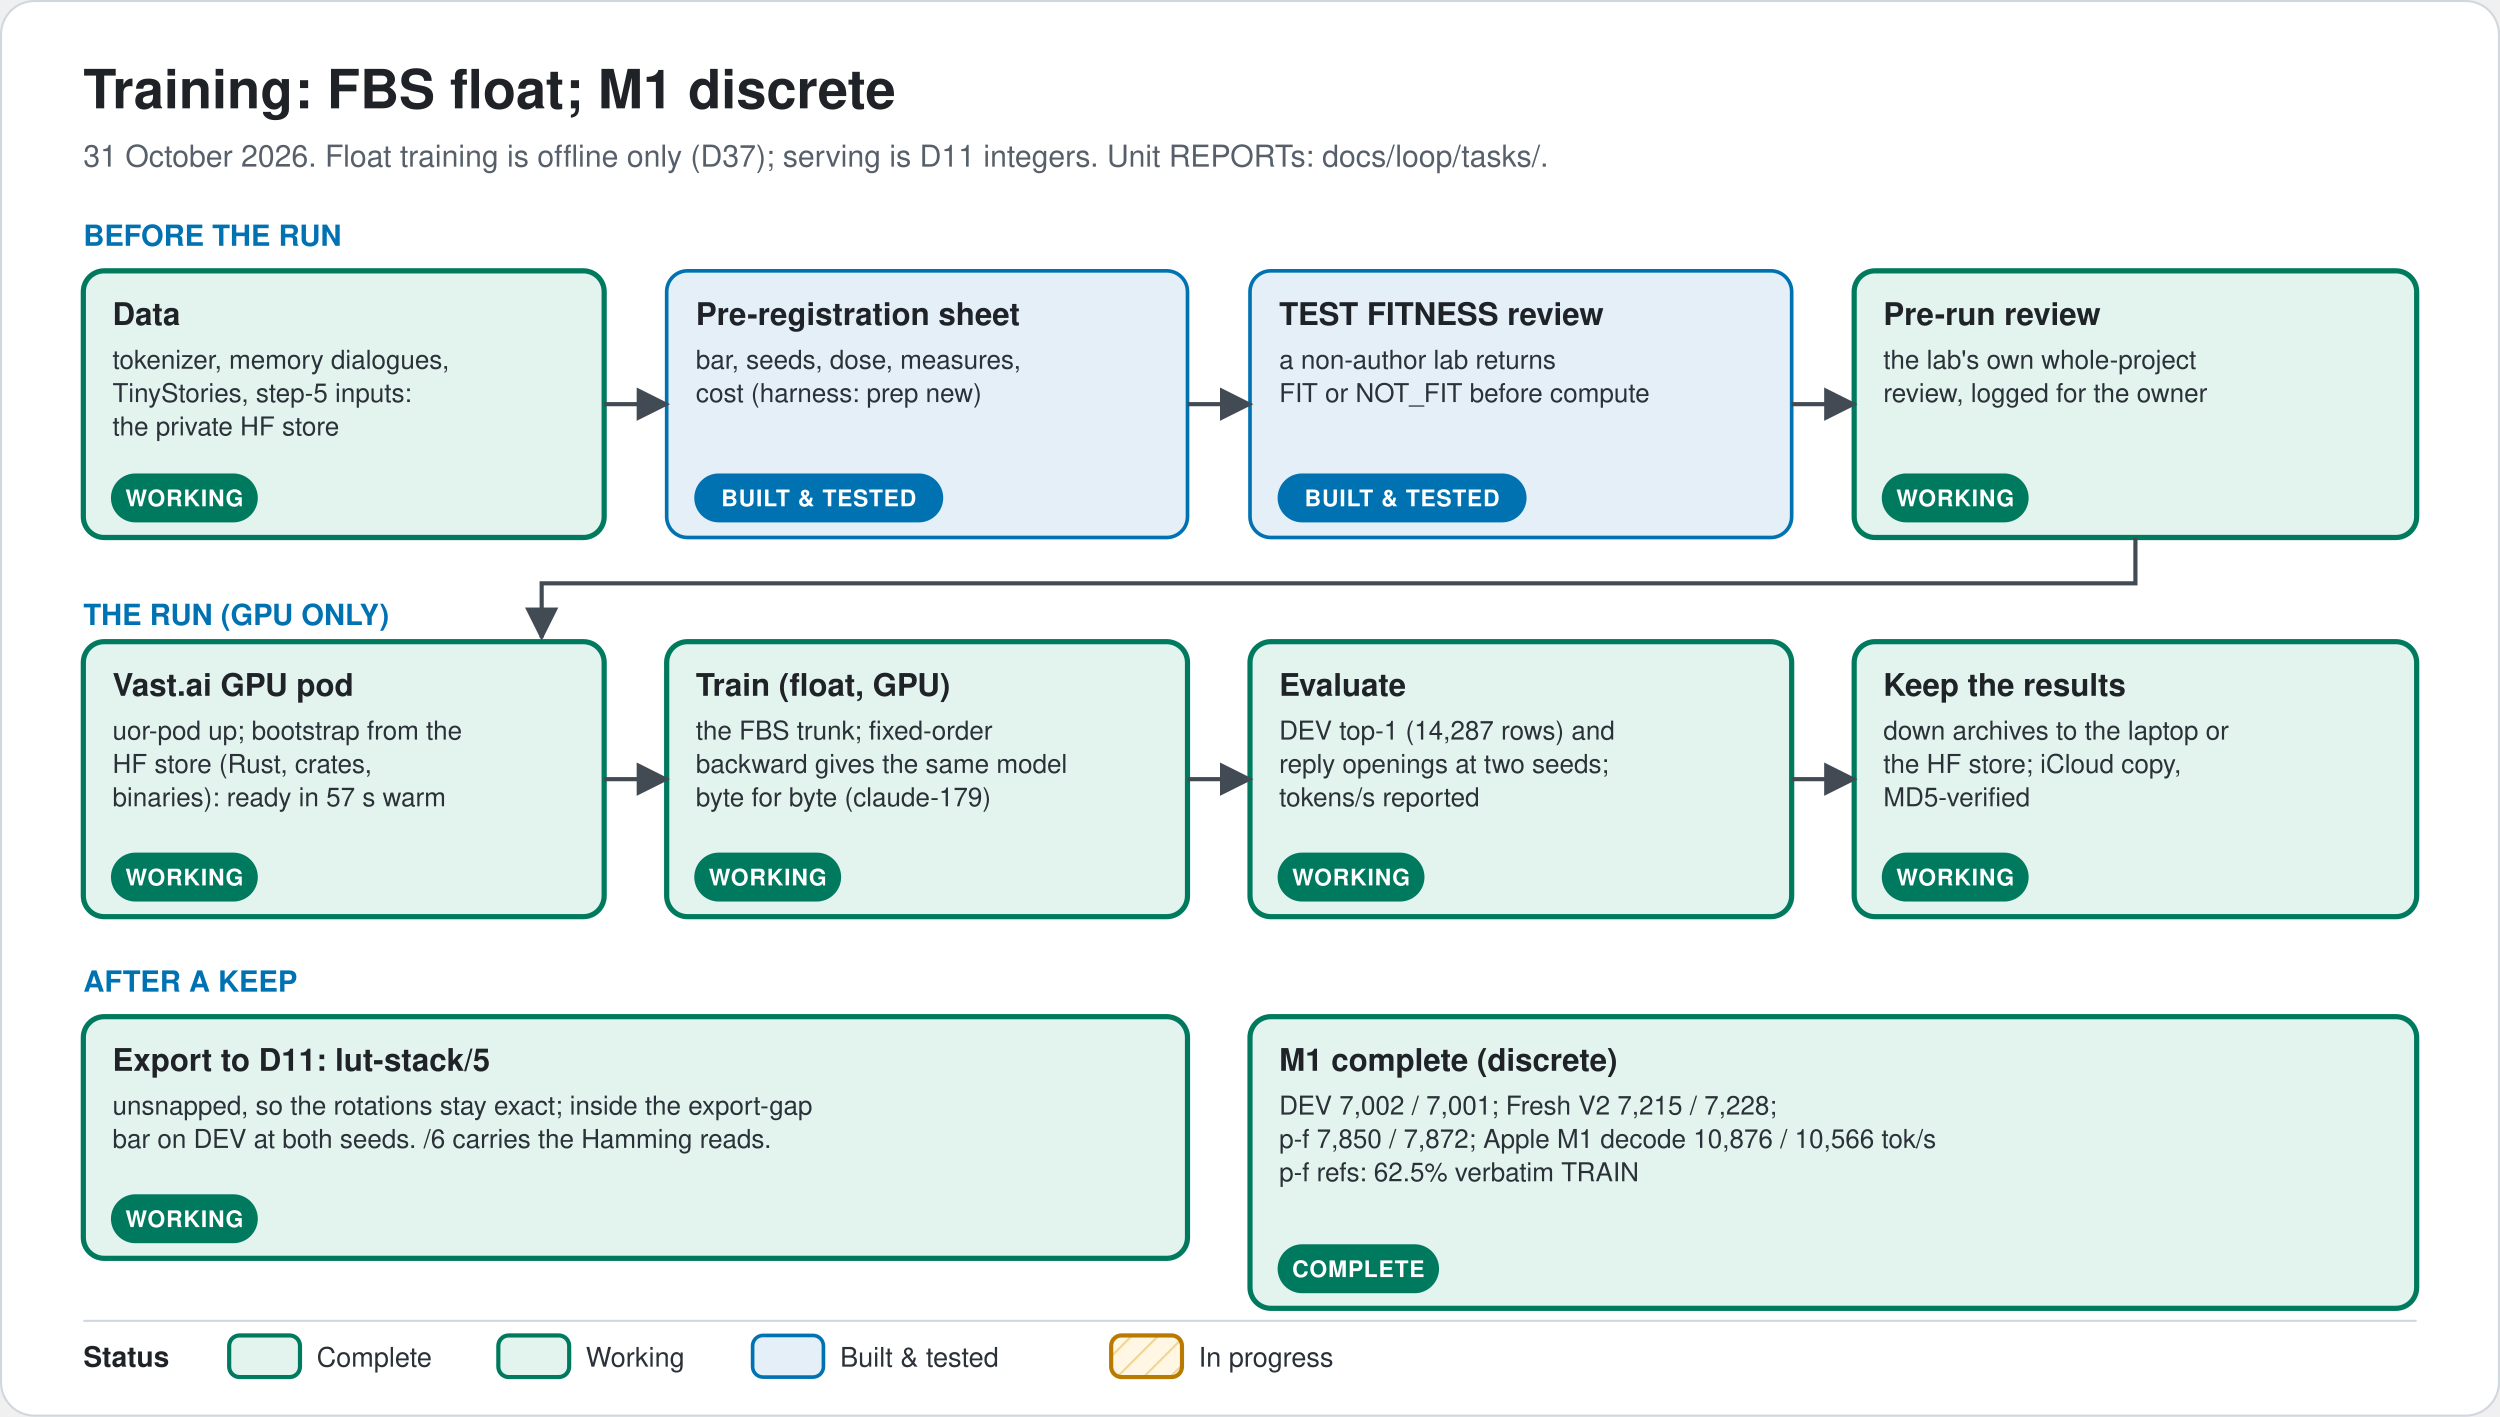
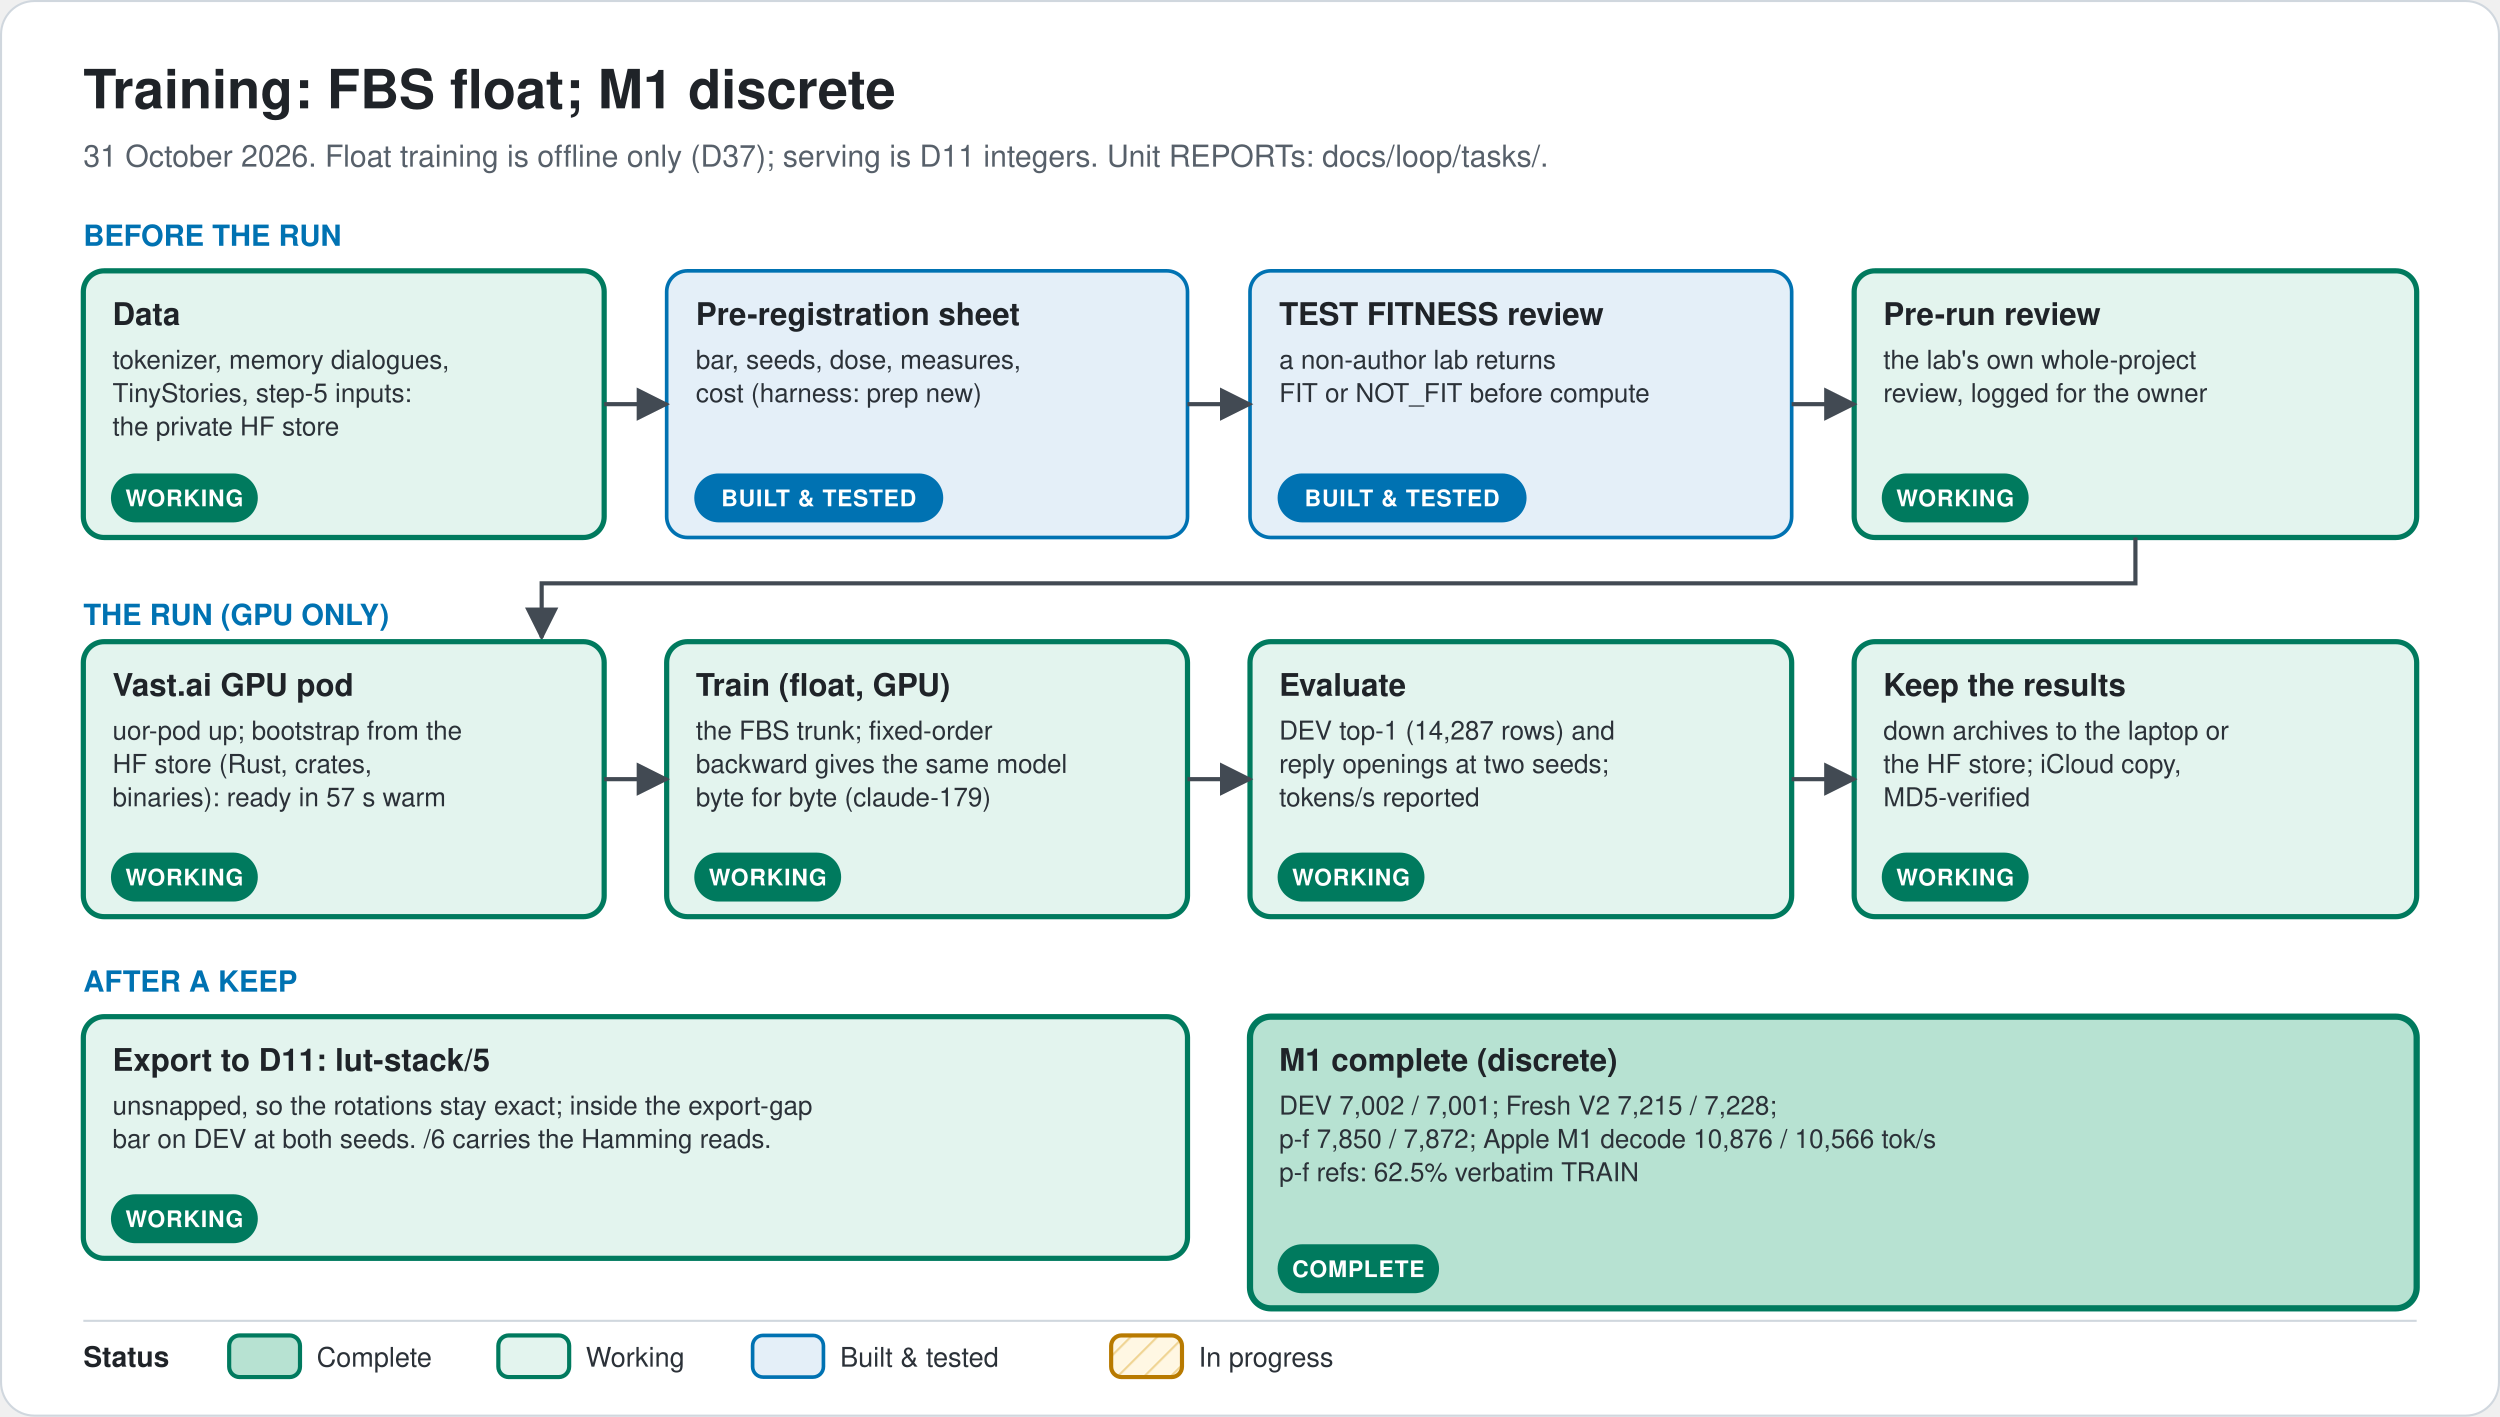
<svg xmlns="http://www.w3.org/2000/svg" viewBox="0 0 1200 680" width="1200" height="680" role="img" aria-labelledby="t d" font-family="-apple-system, BlinkMacSystemFont, 'Segoe UI', Helvetica, Arial, sans-serif">
  <defs>
    <marker id="ah" viewBox="0 0 10 10" refX="9" refY="5" markerWidth="8" markerHeight="8" orient="auto-start-reverse">
      <path d="M0,0 L10,5 L0,10 z" fill="#424A53" />
    </marker>
    <pattern id="hP" width="9" height="9" patternUnits="userSpaceOnUse" patternTransform="rotate(45)">
      <rect width="9" height="9" fill="#FFF7E3" />
      <line x1="0" y1="0" x2="0" y2="9" stroke="#F1D79A" stroke-width="2.2" />
    </pattern>
    <pattern id="hF" width="8" height="8" patternUnits="userSpaceOnUse">
      <rect width="8" height="8" fill="#F0F2F4" />
      <path d="M0,0 L8,8 M8,0 L0,8" stroke="#D3D8DD" stroke-width="1" />
    </pattern>
  </defs>
  <rect x="0.5" y="0.5" width="1199" height="679" rx="16" fill="#FFFFFF" stroke="#D0D7DE" stroke-width="1" />
  <text x="40" y="52" font-size="26" font-weight="700" fill="#1F2328" text-anchor="start">Training: FBS float; M1 discrete</text>
  <text x="40" y="80" font-size="14.5" font-weight="400" fill="#57606A" text-anchor="start">31 October 2026. Float training is offline only (D37); serving is D11 integers. Unit REPORTs: docs/loop/tasks/.</text>
  <text x="40" y="118" font-size="14" font-weight="700" fill="#0072B2" text-anchor="start">BEFORE THE RUN</text>
  <rect x="40" y="130" width="250" height="128" rx="10" fill="#E3F4EE" stroke="#007A5E" stroke-width="2.5" />
  <text x="54" y="156" font-size="15" font-weight="700" fill="#1F2328" text-anchor="start">Data</text>
  <text x="54" y="177" font-size="12.5" font-weight="400" fill="#2B3138" text-anchor="start">tokenizer, memory dialogues,</text>
  <text x="54" y="193" font-size="12.5" font-weight="400" fill="#2B3138" text-anchor="start">TinyStories, step-5 inputs:</text>
  <text x="54" y="209" font-size="12.5" font-weight="400" fill="#2B3138" text-anchor="start">the private HF store</text>
  <rect x="54" y="228" width="69" height="22" rx="11" fill="#007A5E" stroke="#007A5E" stroke-width="1.5" />
  <text x="88.5" y="243" font-size="11" font-weight="700" fill="#FFFFFF" text-anchor="middle" letter-spacing="0.4">WORKING</text>
  <rect x="320" y="130" width="250" height="128" rx="10" fill="#E4EFF8" stroke="#0072B2" stroke-width="1.75" />
  <text x="334" y="156" font-size="15" font-weight="700" fill="#1F2328" text-anchor="start">Pre-registration sheet</text>
  <text x="334" y="177" font-size="12.5" font-weight="400" fill="#2B3138" text-anchor="start">bar, seeds, dose, measures,</text>
  <text x="334" y="193" font-size="12.5" font-weight="400" fill="#2B3138" text-anchor="start">cost (harness: prep new)</text>
  <rect x="334" y="228" width="118" height="22" rx="11" fill="#0072B2" stroke="#0072B2" stroke-width="1.5" />
  <text x="393" y="243" font-size="11" font-weight="700" fill="#FFFFFF" text-anchor="middle" letter-spacing="0.4">BUILT &amp; TESTED</text>
  <rect x="600" y="130" width="260" height="128" rx="10" fill="#E4EFF8" stroke="#0072B2" stroke-width="1.75" />
  <text x="614" y="156" font-size="15" font-weight="700" fill="#1F2328" text-anchor="start">TEST FITNESS review</text>
  <text x="614" y="177" font-size="12.5" font-weight="400" fill="#2B3138" text-anchor="start">a non-author lab returns</text>
  <text x="614" y="193" font-size="12.5" font-weight="400" fill="#2B3138" text-anchor="start">FIT or NOT_FIT before compute</text>
  <rect x="614" y="228" width="118" height="22" rx="11" fill="#0072B2" stroke="#0072B2" stroke-width="1.5" />
  <text x="673" y="243" font-size="11" font-weight="700" fill="#FFFFFF" text-anchor="middle" letter-spacing="0.4">BUILT &amp; TESTED</text>
  <rect x="890" y="130" width="270" height="128" rx="10" fill="#E3F4EE" stroke="#007A5E" stroke-width="2.5" />
  <text x="904" y="156" font-size="15" font-weight="700" fill="#1F2328" text-anchor="start">Pre-run review</text>
  <text x="904" y="177" font-size="12.5" font-weight="400" fill="#2B3138" text-anchor="start">the lab's own whole-project</text>
  <text x="904" y="193" font-size="12.5" font-weight="400" fill="#2B3138" text-anchor="start">review, logged for the owner</text>
  <rect x="904" y="228" width="69" height="22" rx="11" fill="#007A5E" stroke="#007A5E" stroke-width="1.5" />
  <text x="938.5" y="243" font-size="11" font-weight="700" fill="#FFFFFF" text-anchor="middle" letter-spacing="0.4">WORKING</text>
  <path d="M290,194 L320,194" fill="none" stroke="#424A53" stroke-width="2" marker-end="url(#ah)" />
  <path d="M570,194 L600,194" fill="none" stroke="#424A53" stroke-width="2" marker-end="url(#ah)" />
  <path d="M860,194 L890,194" fill="none" stroke="#424A53" stroke-width="2" marker-end="url(#ah)" />
  <path d="M1025,258 L1025,280 L260,280 L260,306" fill="none" stroke="#424A53" stroke-width="2" marker-end="url(#ah)" />
  <text x="40" y="300" font-size="14" font-weight="700" fill="#0072B2" text-anchor="start">THE RUN (GPU ONLY)</text>
  <rect x="40" y="308" width="250" height="132" rx="10" fill="#E3F4EE" stroke="#007A5E" stroke-width="2.5" />
  <text x="54" y="334" font-size="15" font-weight="700" fill="#1F2328" text-anchor="start">Vast.ai GPU pod</text>
  <text x="54" y="355" font-size="12.5" font-weight="400" fill="#2B3138" text-anchor="start">uor-pod up; bootstrap from the</text>
  <text x="54" y="371" font-size="12.5" font-weight="400" fill="#2B3138" text-anchor="start">HF store (Rust, crates,</text>
  <text x="54" y="387" font-size="12.5" font-weight="400" fill="#2B3138" text-anchor="start">binaries): ready in 57 s warm</text>
  <rect x="54" y="410" width="69" height="22" rx="11" fill="#007A5E" stroke="#007A5E" stroke-width="1.5" />
  <text x="88.5" y="425" font-size="11" font-weight="700" fill="#FFFFFF" text-anchor="middle" letter-spacing="0.4">WORKING</text>
  <rect x="320" y="308" width="250" height="132" rx="10" fill="#E3F4EE" stroke="#007A5E" stroke-width="2.5" />
  <text x="334" y="334" font-size="15" font-weight="700" fill="#1F2328" text-anchor="start">Train (float, GPU)</text>
  <text x="334" y="355" font-size="12.5" font-weight="400" fill="#2B3138" text-anchor="start">the FBS trunk; fixed-order</text>
  <text x="334" y="371" font-size="12.5" font-weight="400" fill="#2B3138" text-anchor="start">backward gives the same model</text>
  <text x="334" y="387" font-size="12.5" font-weight="400" fill="#2B3138" text-anchor="start">byte for byte (claude-179)</text>
  <rect x="334" y="410" width="69" height="22" rx="11" fill="#007A5E" stroke="#007A5E" stroke-width="1.5" />
  <text x="368.5" y="425" font-size="11" font-weight="700" fill="#FFFFFF" text-anchor="middle" letter-spacing="0.4">WORKING</text>
  <rect x="600" y="308" width="260" height="132" rx="10" fill="#E3F4EE" stroke="#007A5E" stroke-width="2.5" />
  <text x="614" y="334" font-size="15" font-weight="700" fill="#1F2328" text-anchor="start">Evaluate</text>
  <text x="614" y="355" font-size="12.5" font-weight="400" fill="#2B3138" text-anchor="start">DEV top-1 (14,287 rows) and</text>
  <text x="614" y="371" font-size="12.5" font-weight="400" fill="#2B3138" text-anchor="start">reply openings at two seeds;</text>
  <text x="614" y="387" font-size="12.5" font-weight="400" fill="#2B3138" text-anchor="start">tokens/s reported</text>
  <rect x="614" y="410" width="69" height="22" rx="11" fill="#007A5E" stroke="#007A5E" stroke-width="1.5" />
  <text x="648.5" y="425" font-size="11" font-weight="700" fill="#FFFFFF" text-anchor="middle" letter-spacing="0.4">WORKING</text>
  <rect x="890" y="308" width="270" height="132" rx="10" fill="#E3F4EE" stroke="#007A5E" stroke-width="2.5" />
  <text x="904" y="334" font-size="15" font-weight="700" fill="#1F2328" text-anchor="start">Keep the results</text>
  <text x="904" y="355" font-size="12.5" font-weight="400" fill="#2B3138" text-anchor="start">down archives to the laptop or</text>
  <text x="904" y="371" font-size="12.5" font-weight="400" fill="#2B3138" text-anchor="start">the HF store; iCloud copy,</text>
  <text x="904" y="387" font-size="12.5" font-weight="400" fill="#2B3138" text-anchor="start">MD5-verified</text>
  <rect x="904" y="410" width="69" height="22" rx="11" fill="#007A5E" stroke="#007A5E" stroke-width="1.5" />
  <text x="938.5" y="425" font-size="11" font-weight="700" fill="#FFFFFF" text-anchor="middle" letter-spacing="0.4">WORKING</text>
  <path d="M290,374 L320,374" fill="none" stroke="#424A53" stroke-width="2" marker-end="url(#ah)" />
  <path d="M570,374 L600,374" fill="none" stroke="#424A53" stroke-width="2" marker-end="url(#ah)" />
  <path d="M860,374 L890,374" fill="none" stroke="#424A53" stroke-width="2" marker-end="url(#ah)" />
  <text x="40" y="476" font-size="14" font-weight="700" fill="#0072B2" text-anchor="start">AFTER A KEEP</text>
  <rect x="40" y="488" width="530" height="116" rx="10" fill="#E3F4EE" stroke="#007A5E" stroke-width="2.5" />
  <text x="54" y="514" font-size="15" font-weight="700" fill="#1F2328" text-anchor="start">Export to D11: lut-stack/5</text>
  <text x="54" y="535" font-size="12.5" font-weight="400" fill="#2B3138" text-anchor="start">unsnapped, so the rotations stay exact; inside the export-gap</text>
  <text x="54" y="551" font-size="12.5" font-weight="400" fill="#2B3138" text-anchor="start">bar on DEV at both seeds. /6 carries the Hamming reads.</text>
  <rect x="54" y="574" width="69" height="22" rx="11" fill="#007A5E" stroke="#007A5E" stroke-width="1.5" />
  <text x="88.5" y="589" font-size="11" font-weight="700" fill="#FFFFFF" text-anchor="middle" letter-spacing="0.4">WORKING</text>
-   <rect x="600" y="488" width="560" height="140" rx="10" fill="#E3F4EE" stroke="#007A5E" stroke-width="2.5" />
+   <rect x="600" y="488" width="560" height="140" rx="10" fill="#B7E2D2" stroke="#007A5E" stroke-width="3" />
  <text x="614" y="514" font-size="15" font-weight="700" fill="#1F2328" text-anchor="start">M1 complete (discrete)</text>
  <text x="614" y="535" font-size="12.5" font-weight="400" fill="#2B3138" text-anchor="start">DEV 7,002 / 7,001; Fresh V2 7,215 / 7,228;</text>
  <text x="614" y="551" font-size="12.5" font-weight="400" fill="#2B3138" text-anchor="start">p-f 7,850 / 7,872; Apple M1 decode 10,876 / 10,566 tok/s</text>
  <text x="614" y="567" font-size="12.5" font-weight="400" fill="#2B3138" text-anchor="start">p-f refs: 62.5% verbatim TRAIN</text>
  <rect x="614" y="598" width="76" height="22" rx="11" fill="#007A5E" stroke="#007A5E" stroke-width="1.5" />
  <text x="652" y="613" font-size="11" font-weight="700" fill="#FFFFFF" text-anchor="middle" letter-spacing="0.4">COMPLETE</text>
  <path d="M40,634 L1160,634" fill="none" stroke="#D0D7DE" stroke-width="1" />
  <text x="40" y="656" font-size="13.5" font-weight="700" fill="#1F2328" text-anchor="start">Status</text>
-   <rect x="110" y="641" width="34" height="20" rx="5" fill="#E3F4EE" stroke="#007A5E" stroke-width="2" />
+   <rect x="110" y="641" width="34" height="20" rx="5" fill="#B7E2D2" stroke="#007A5E" stroke-width="2" />
  <text x="152" y="656" font-size="13" font-weight="400" fill="#2B3138" text-anchor="start">Complete</text>
  <rect x="239.2" y="641" width="34" height="20" rx="5" fill="#E3F4EE" stroke="#007A5E" stroke-width="2" />
  <text x="281.2" y="656" font-size="13" font-weight="400" fill="#2B3138" text-anchor="start">Working</text>
  <rect x="361.25" y="641" width="34" height="20" rx="5" fill="#E4EFF8" stroke="#0072B2" stroke-width="1.75" />
  <text x="403.25" y="656" font-size="13" font-weight="400" fill="#2B3138" text-anchor="start">Built &amp; tested</text>
  <rect x="533.35" y="641" width="34" height="20" rx="5" fill="url(#hP)" stroke="#B87A00" stroke-width="2" />
  <text x="575.35" y="656" font-size="13" font-weight="400" fill="#2B3138" text-anchor="start">In progress</text>
</svg>
